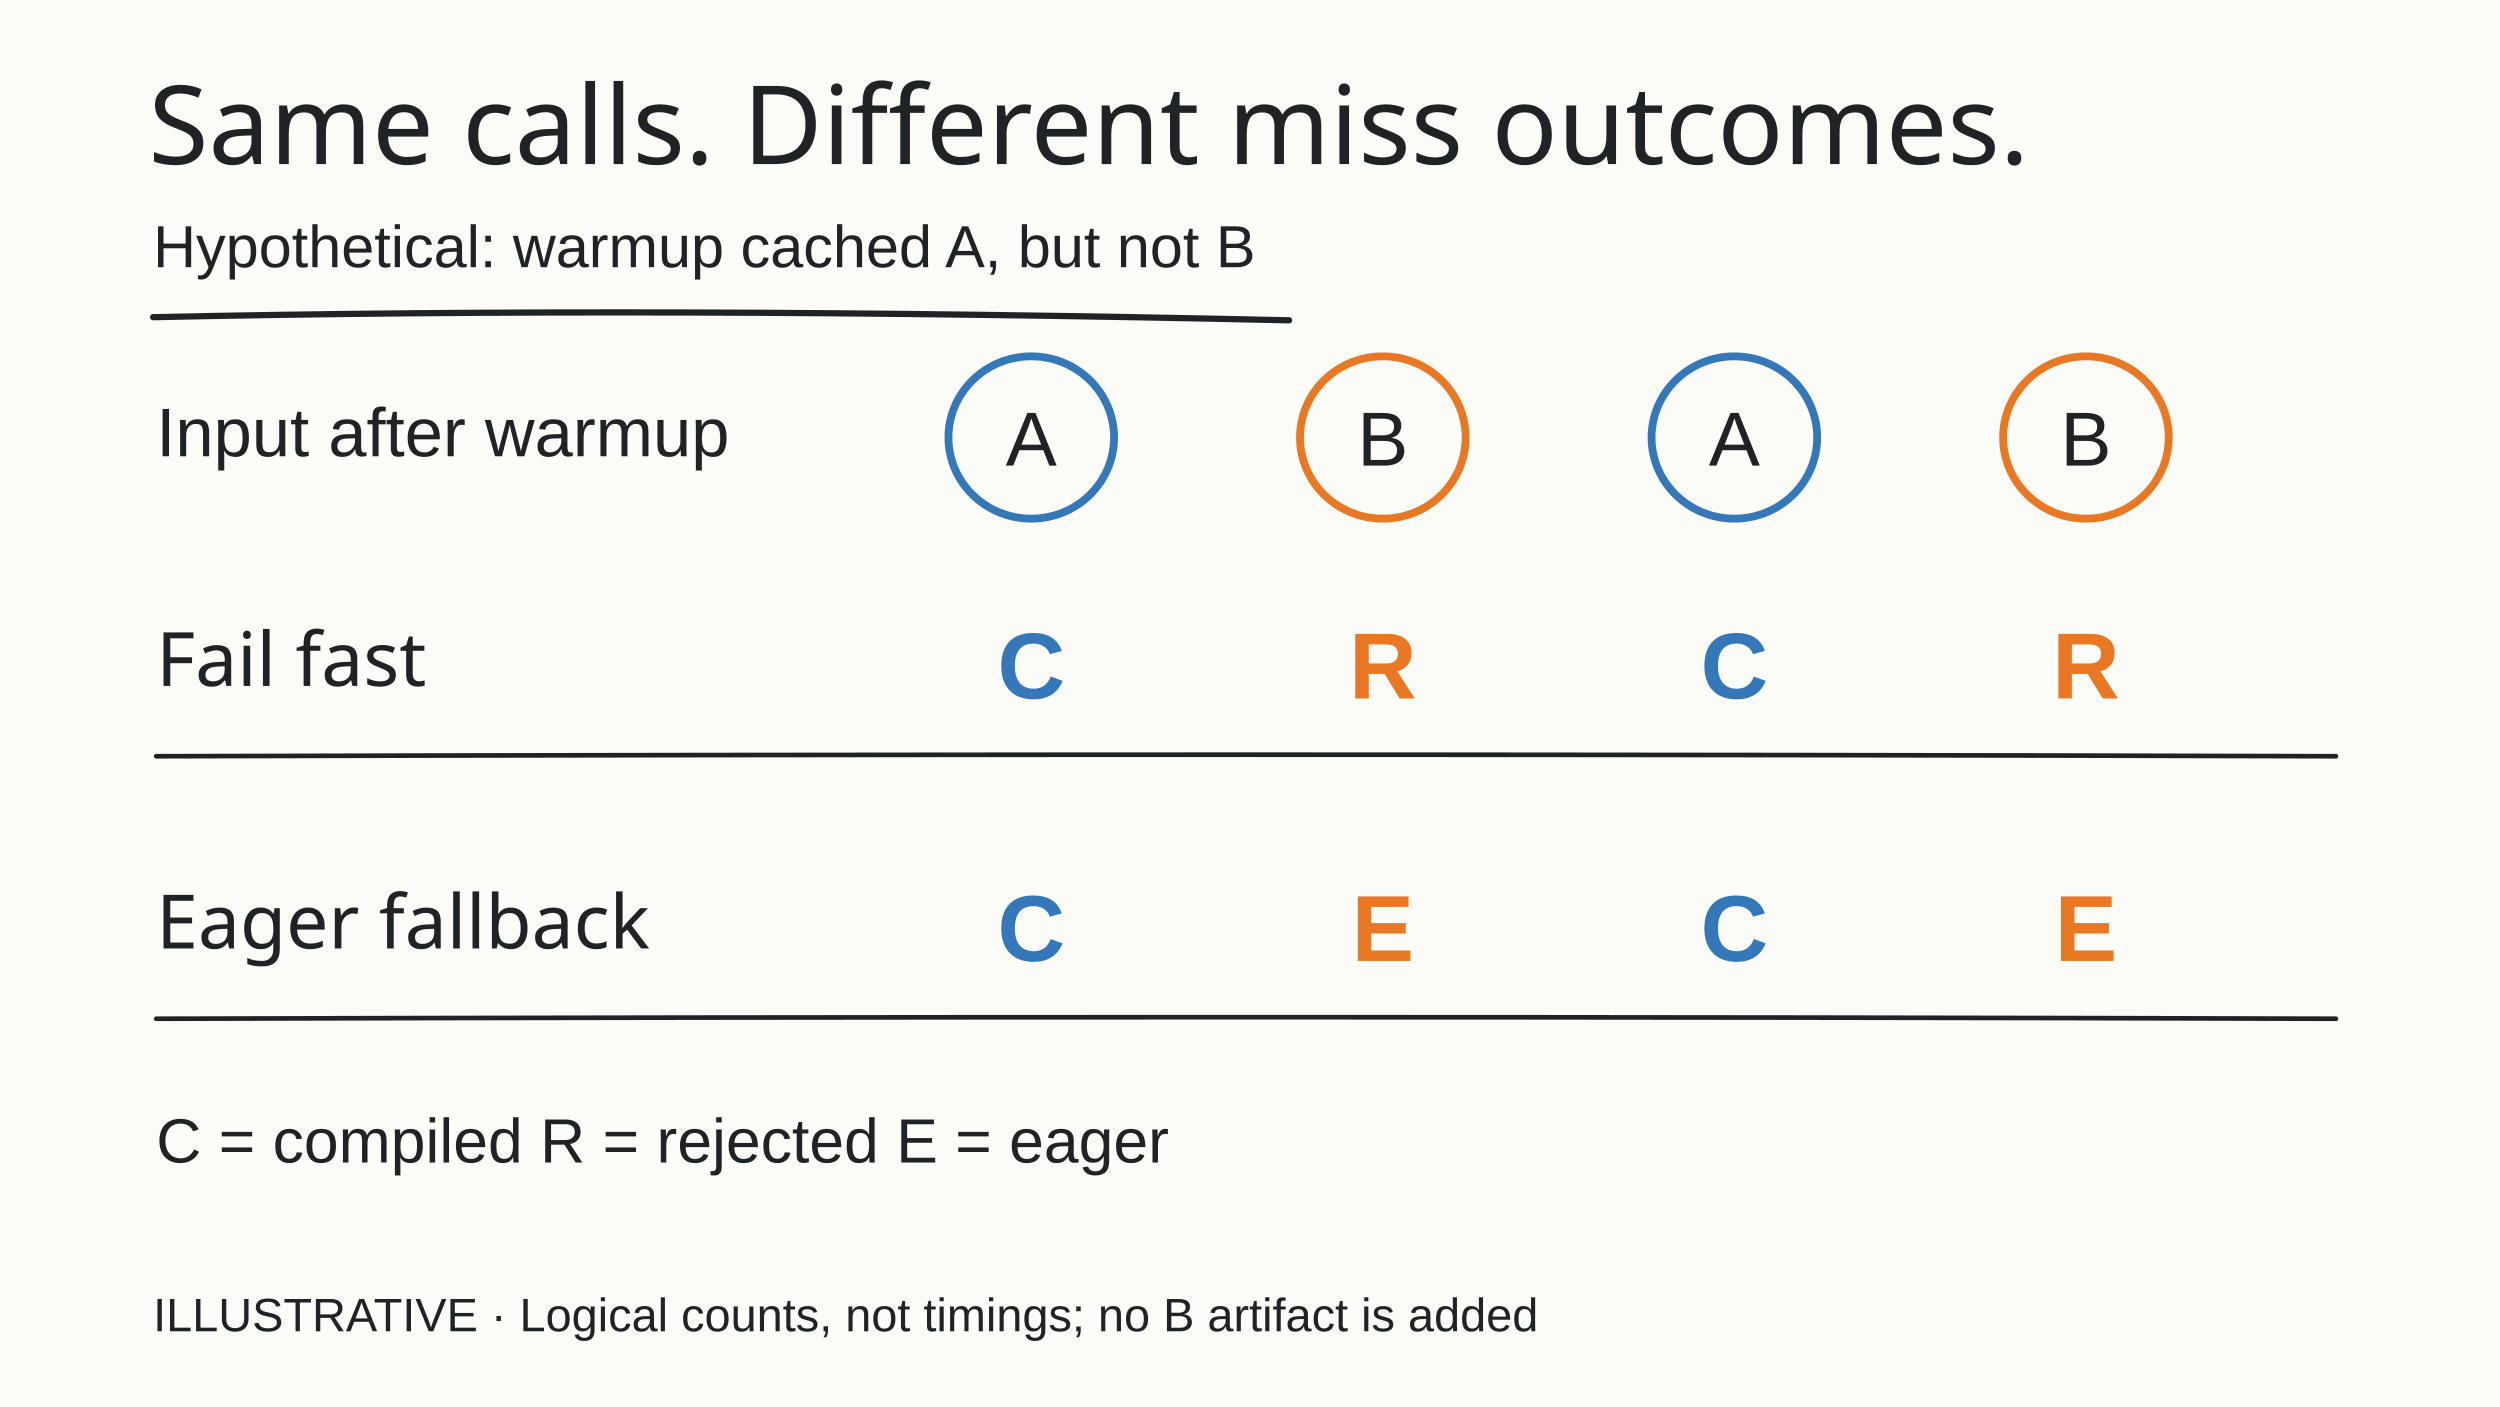
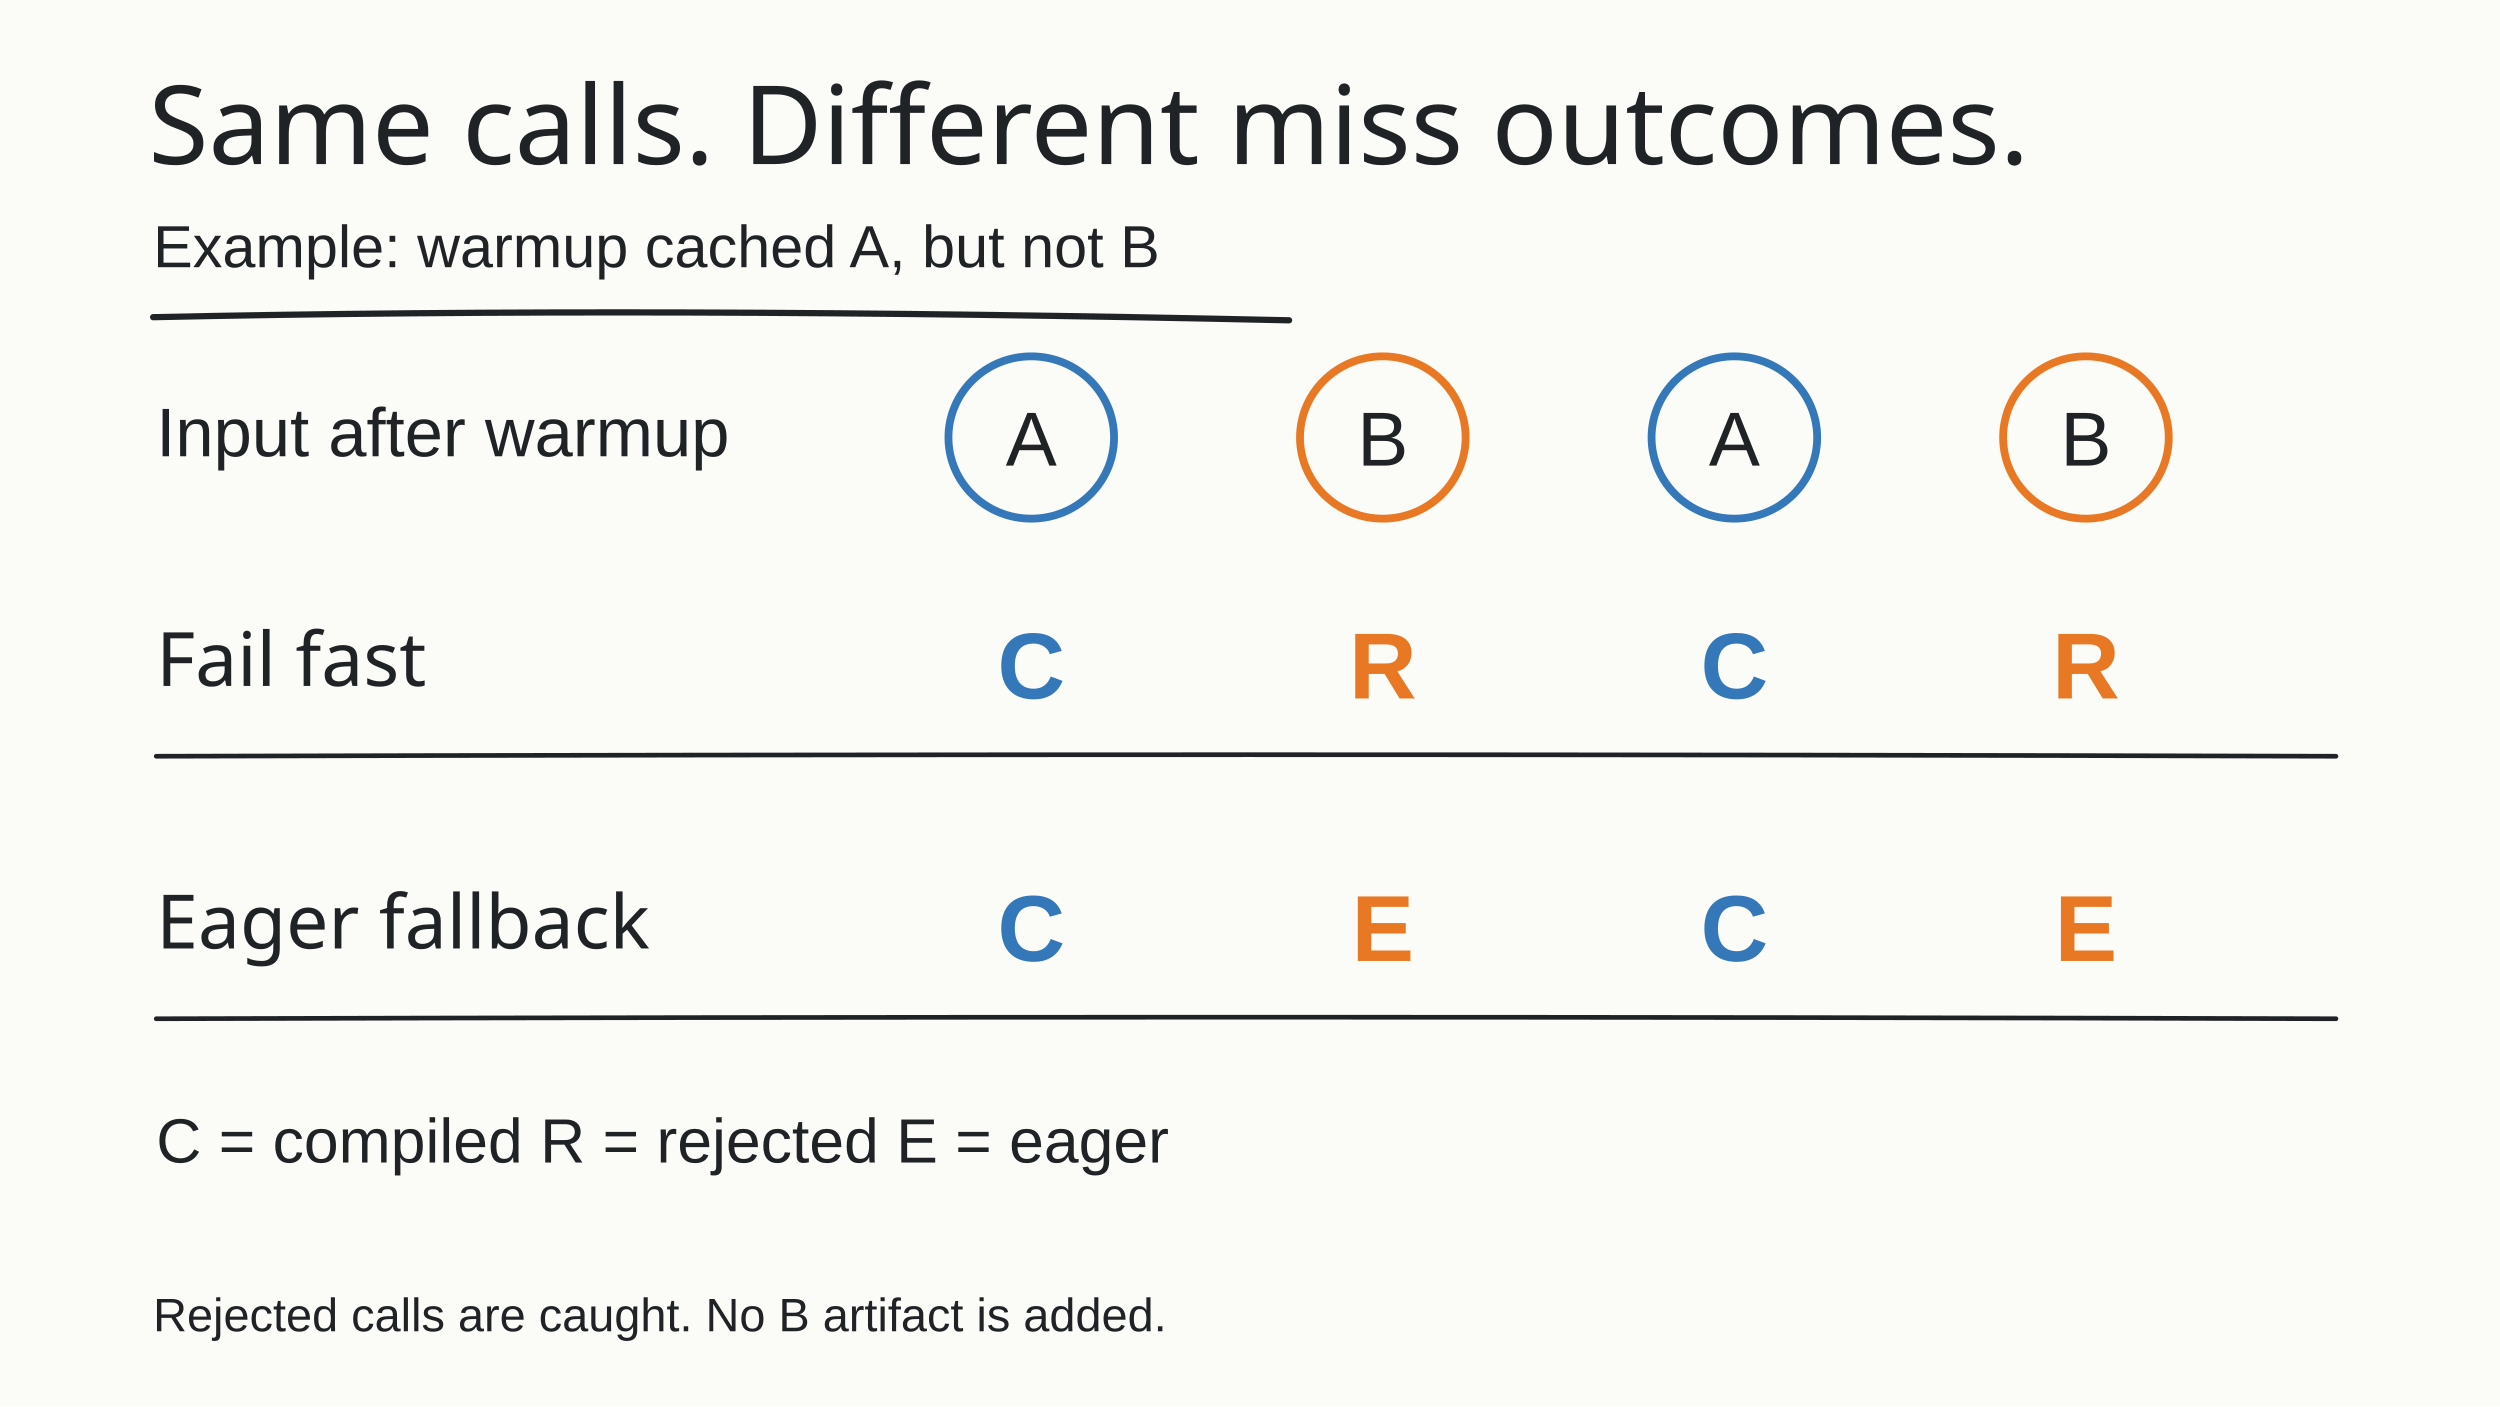
<svg xmlns="http://www.w3.org/2000/svg" width="1600" height="900" viewBox="0 0 1600 900">
  <rect width="100%" height="100%" fill="#FBFBF8" />
  <defs>
    <marker id="arrow" viewBox="0 0 12 12" refX="9" refY="6" markerWidth="5" markerHeight="5" orient="auto">
      <path d="M1 1 L10 6 L1 11" fill="none" stroke="context-stroke" stroke-width="2" />
    </marker>
  </defs>
  <text x="95" y="105" font-family="Bradley Hand" font-size="70" fill="#202326" text-anchor="start" font-weight="normal">
    <tspan x="95" dy="0">Same calls. Different miss outcomes.</tspan>
  </text>
  <text x="98" y="171" font-family="Arial, Helvetica, sans-serif" font-size="38" fill="#202326" text-anchor="start" font-weight="normal">
-     <tspan x="98" dy="0">Hypothetical: warmup cached A, but not B</tspan>
+     <tspan x="98" dy="0">Example: warmup cached A, but not B</tspan>
  </text>
  <path d="M98 203 Q420 196 825 205" fill="none" stroke="#202326" stroke-width="4" stroke-linecap="round" stroke-linejoin="round" />
  <text x="100" y="292" font-family="Arial, Helvetica, sans-serif" font-size="44" fill="#202326" text-anchor="start" font-weight="normal">
    <tspan x="100" dy="0">Input after warmup</tspan>
  </text>
  <ellipse cx="660" cy="280" rx="53" ry="51.94" fill="#FBFBF8" stroke="#3478BA" stroke-width="5" />
  <text x="660" y="298" font-family="Arial, Helvetica, sans-serif" font-size="49" fill="#202326" text-anchor="middle" font-weight="normal">
    <tspan x="660" dy="0">A</tspan>
  </text>
  <ellipse cx="885" cy="280" rx="53" ry="51.94" fill="#FBFBF8" stroke="#E87823" stroke-width="5" />
  <text x="885" y="298" font-family="Arial, Helvetica, sans-serif" font-size="49" fill="#202326" text-anchor="middle" font-weight="normal">
    <tspan x="885" dy="0">B</tspan>
  </text>
  <ellipse cx="1110" cy="280" rx="53" ry="51.94" fill="#FBFBF8" stroke="#3478BA" stroke-width="5" />
  <text x="1110" y="298" font-family="Arial, Helvetica, sans-serif" font-size="49" fill="#202326" text-anchor="middle" font-weight="normal">
    <tspan x="1110" dy="0">A</tspan>
  </text>
  <ellipse cx="1335" cy="280" rx="53" ry="51.94" fill="#FBFBF8" stroke="#E87823" stroke-width="5" />
  <text x="1335" y="298" font-family="Arial, Helvetica, sans-serif" font-size="49" fill="#202326" text-anchor="middle" font-weight="normal">
    <tspan x="1335" dy="0">B</tspan>
  </text>
  <text x="100" y="439" font-family="Bradley Hand" font-size="48" fill="#202326" text-anchor="start" font-weight="normal">
    <tspan x="100" dy="0">Fail fast</tspan>
  </text>
  <path d="M100 484 Q800.5 482.0 1495 484" fill="none" stroke="#202326" stroke-width="3" stroke-linecap="round" stroke-linejoin="round" />
  <text x="660" y="447" font-family="Arial, Helvetica, sans-serif" font-size="60" fill="#3478BA" text-anchor="middle" font-weight="bold">
    <tspan x="660" dy="0">C</tspan>
  </text>
  <text x="885" y="447" font-family="Arial, Helvetica, sans-serif" font-size="60" fill="#E87823" text-anchor="middle" font-weight="bold">
    <tspan x="885" dy="0">R</tspan>
  </text>
  <text x="1110" y="447" font-family="Arial, Helvetica, sans-serif" font-size="60" fill="#3478BA" text-anchor="middle" font-weight="bold">
    <tspan x="1110" dy="0">C</tspan>
  </text>
  <text x="1335" y="447" font-family="Arial, Helvetica, sans-serif" font-size="60" fill="#E87823" text-anchor="middle" font-weight="bold">
    <tspan x="1335" dy="0">R</tspan>
  </text>
  <text x="100" y="607" font-family="Bradley Hand" font-size="48" fill="#202326" text-anchor="start" font-weight="normal">
    <tspan x="100" dy="0">Eager fallback</tspan>
  </text>
  <path d="M100 652 Q800.5 650.0 1495 652" fill="none" stroke="#202326" stroke-width="3" stroke-linecap="round" stroke-linejoin="round" />
  <text x="660" y="615" font-family="Arial, Helvetica, sans-serif" font-size="60" fill="#3478BA" text-anchor="middle" font-weight="bold">
    <tspan x="660" dy="0">C</tspan>
  </text>
  <text x="885" y="615" font-family="Arial, Helvetica, sans-serif" font-size="60" fill="#E87823" text-anchor="middle" font-weight="bold">
    <tspan x="885" dy="0">E</tspan>
  </text>
  <text x="1110" y="615" font-family="Arial, Helvetica, sans-serif" font-size="60" fill="#3478BA" text-anchor="middle" font-weight="bold">
    <tspan x="1110" dy="0">C</tspan>
  </text>
  <text x="1335" y="615" font-family="Arial, Helvetica, sans-serif" font-size="60" fill="#E87823" text-anchor="middle" font-weight="bold">
    <tspan x="1335" dy="0">E</tspan>
  </text>
  <text x="100" y="744" font-family="Arial, Helvetica, sans-serif" font-size="40" fill="#202326" text-anchor="start" font-weight="normal">
    <tspan x="100" dy="0">C = compiled     R = rejected     E = eager</tspan>
  </text>
  <text x="98" y="852" font-family="Arial, Helvetica, sans-serif" font-size="30" fill="#202326" text-anchor="start" font-weight="normal">
-     <tspan x="98" dy="0">ILLUSTRATIVE  ·  Logical counts, not timings; no B artifact is added</tspan>
+     <tspan x="98" dy="0">Rejected calls are caught. No B artifact is added.</tspan>
  </text>
</svg>
